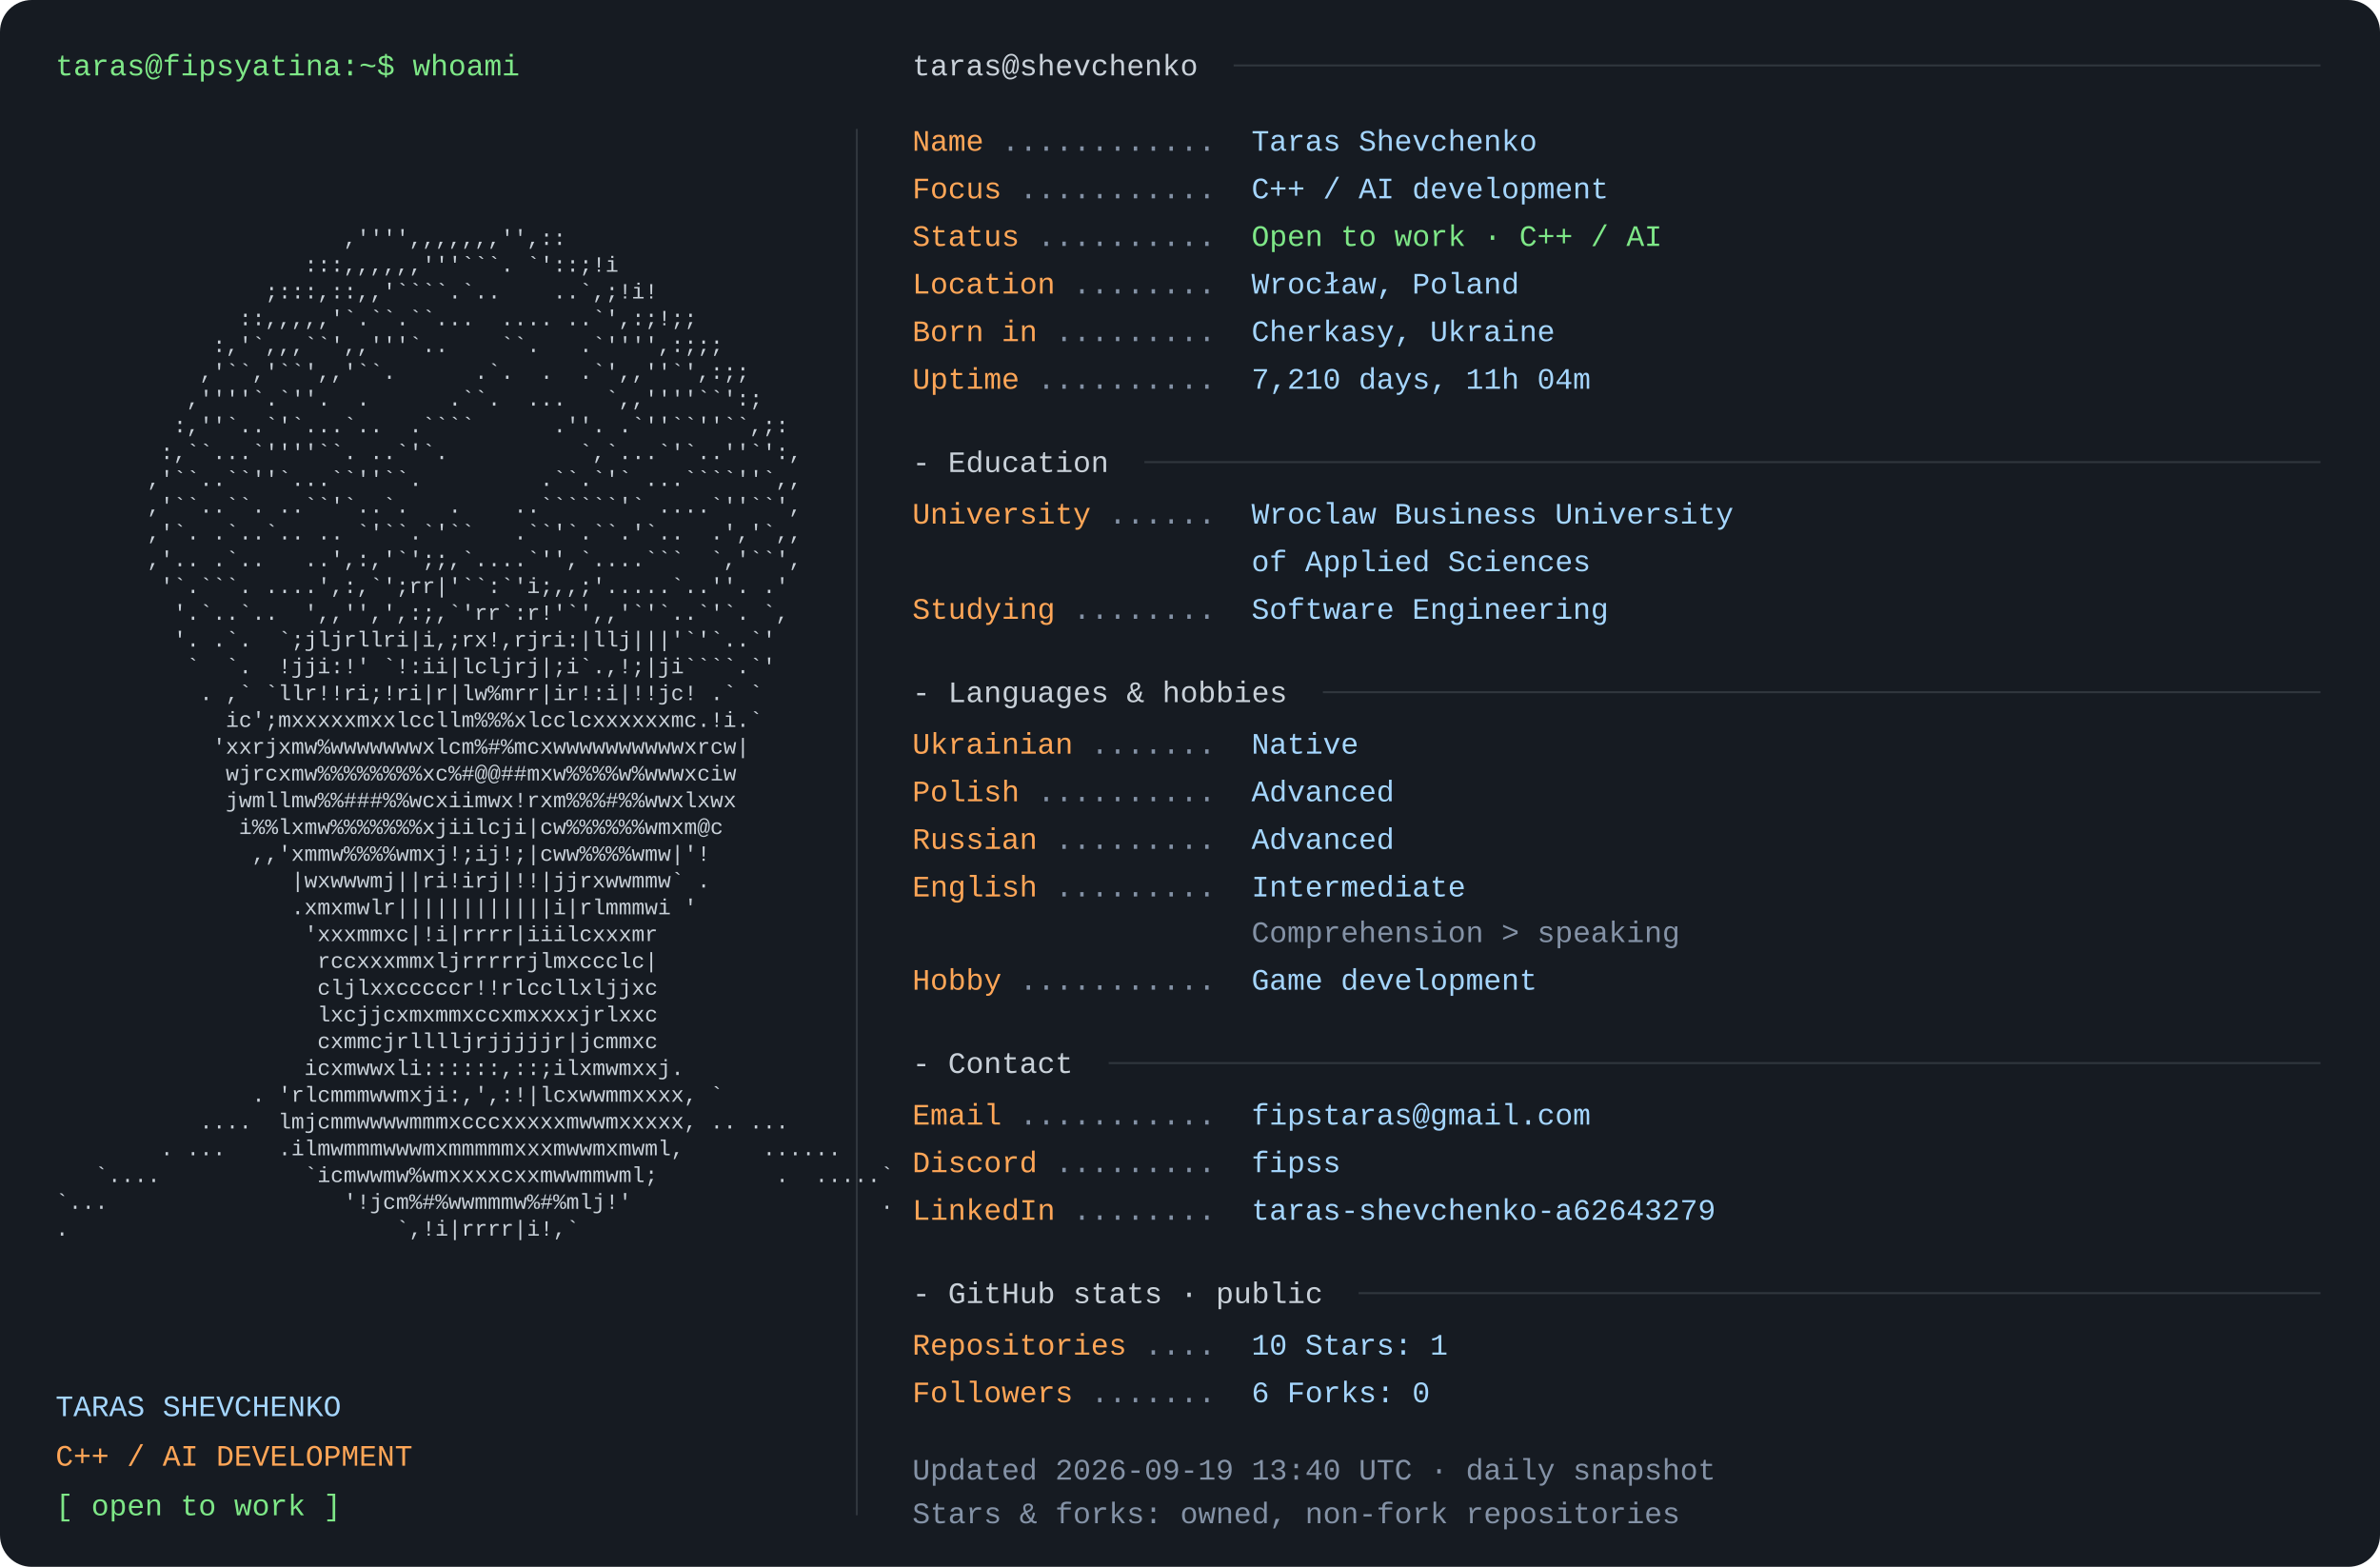
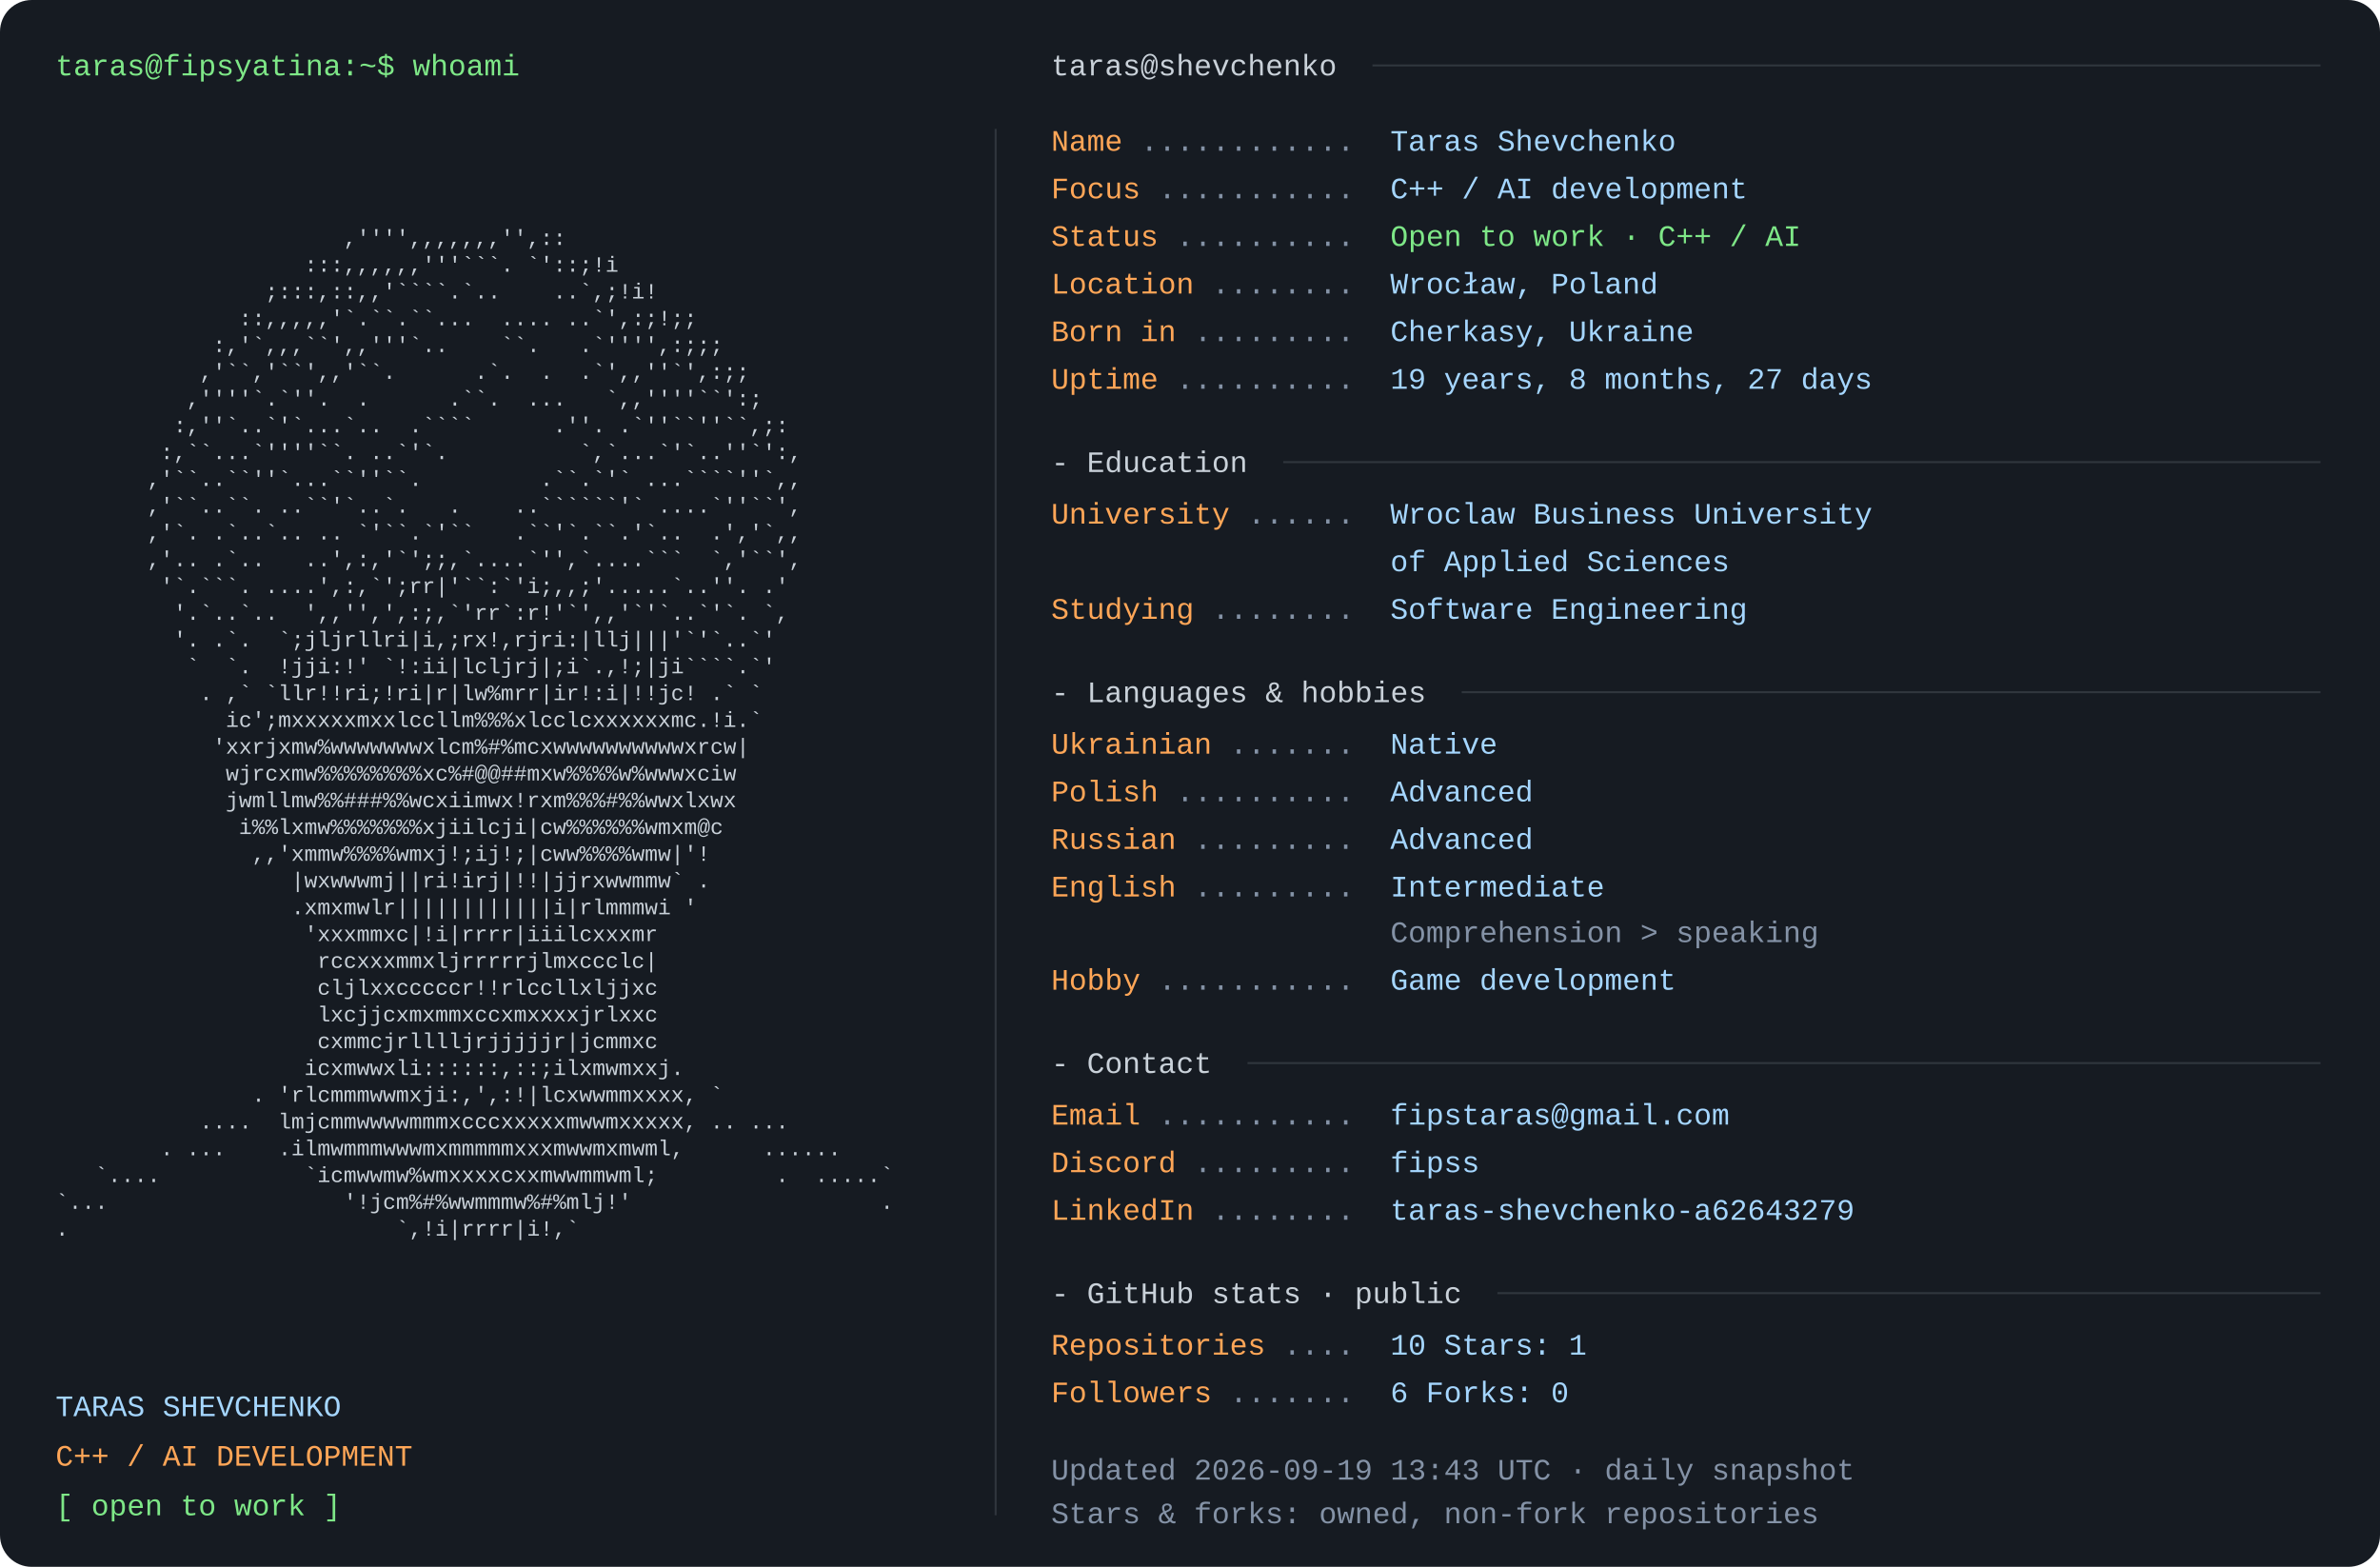
<svg xmlns="http://www.w3.org/2000/svg" width="1200" height="790" viewBox="0 0 1200 790" role="img" aria-labelledby="title desc">
  <rect width="1200" height="790" rx="16" fill="#161b22" />
  <style>text{font-family:Consolas,"Liberation Mono",Menlo,monospace;font-size:15px} .portrait{font-size:11px} text{white-space:pre}</style>
  <text x="28" y="38" fill="#7ee787">taras@fipsyatina:~$ whoami</text>
-   <text x="28" y="110.0" fill="#c9d1d9" class="portrait" xml:space="preserve" textLength="390" lengthAdjust="spacingAndGlyphs">                                                                </text>
-   <text x="28" y="123.5" fill="#c9d1d9" class="portrait" xml:space="preserve" textLength="390" lengthAdjust="spacingAndGlyphs">                      ,'''',,,,,,,'',::                         </text>
-   <text x="28" y="137.0" fill="#c9d1d9" class="portrait" xml:space="preserve" textLength="390" lengthAdjust="spacingAndGlyphs">                   :::,,,,,,'''```. `'::;!i                     </text>
-   <text x="28" y="150.5" fill="#c9d1d9" class="portrait" xml:space="preserve" textLength="390" lengthAdjust="spacingAndGlyphs">                ;:::,::,,'````.`..    ..`,;!i!                  </text>
-   <text x="28" y="164.0" fill="#c9d1d9" class="portrait" xml:space="preserve" textLength="390" lengthAdjust="spacingAndGlyphs">              ::,,,,,'`.``.``...  .... ..`',:;!;;               </text>
-   <text x="28" y="177.5" fill="#c9d1d9" class="portrait" xml:space="preserve" textLength="390" lengthAdjust="spacingAndGlyphs">            :,'`,,,``',,'''`..    ``.   .`'''',:;;;             </text>
-   <text x="28" y="191.0" fill="#c9d1d9" class="portrait" xml:space="preserve" textLength="390" lengthAdjust="spacingAndGlyphs">           ,'``,'``',,'``.      .`.  .  .`',,''`',:;;           </text>
-   <text x="28" y="204.5" fill="#c9d1d9" class="portrait" xml:space="preserve" textLength="390" lengthAdjust="spacingAndGlyphs">          ,''''`.`''.  .      .``.  ...   `,,''''``':;          </text>
-   <text x="28" y="218.0" fill="#c9d1d9" class="portrait" xml:space="preserve" textLength="390" lengthAdjust="spacingAndGlyphs">         :,''`..`'`...`..  .````      .''. .`''``''``,;:        </text>
-   <text x="28" y="231.5" fill="#c9d1d9" class="portrait" xml:space="preserve" textLength="390" lengthAdjust="spacingAndGlyphs">        :,``...`''''``. ..`'`.          `,`...`'`..''`':,       </text>
-   <text x="28" y="245.0" fill="#c9d1d9" class="portrait" xml:space="preserve" textLength="390" lengthAdjust="spacingAndGlyphs">       ,'``..``''`...``''``.         .``.`'` ...````''`,,       </text>
-   <text x="28" y="258.5" fill="#c9d1d9" class="portrait" xml:space="preserve" textLength="390" lengthAdjust="spacingAndGlyphs">       ,'``..``. ..``'`..`.   .    ..``````'` ....`''``',       </text>
-   <text x="28" y="272.0" fill="#c9d1d9" class="portrait" xml:space="preserve" textLength="390" lengthAdjust="spacingAndGlyphs">       ,'`. .`..`.. .. `'``.`'``   .``'`.``.'`..  .','`,,       </text>
-   <text x="28" y="285.5" fill="#c9d1d9" class="portrait" xml:space="preserve" textLength="390" lengthAdjust="spacingAndGlyphs">       ,'.. .`..   ..',:,'`';;,`....`'',`....```  `,'``',       </text>
-   <text x="28" y="299.0" fill="#c9d1d9" class="portrait" xml:space="preserve" textLength="390" lengthAdjust="spacingAndGlyphs">        '`.```. ....',:,`';rr|'``:`'i;,,;'.....`..''. .'        </text>
-   <text x="28" y="312.5" fill="#c9d1d9" class="portrait" xml:space="preserve" textLength="390" lengthAdjust="spacingAndGlyphs">         '.`..`..  ',,'',',:;,`'rr`:r!'`',,'`'`..`'`. `,        </text>
-   <text x="28" y="326.0" fill="#c9d1d9" class="portrait" xml:space="preserve" textLength="390" lengthAdjust="spacingAndGlyphs">         '. .`.  `;jljrllri|i,;rx!,rjri:|llj|||'`'`..`'         </text>
-   <text x="28" y="339.5" fill="#c9d1d9" class="portrait" xml:space="preserve" textLength="390" lengthAdjust="spacingAndGlyphs">          `  `.  !jji:!' `!:ii|lcljrj|;i`.,!;|ji````.`'         </text>
-   <text x="28" y="353.0" fill="#c9d1d9" class="portrait" xml:space="preserve" textLength="390" lengthAdjust="spacingAndGlyphs">           . ,` `llr!!ri;!ri|r|lw%mrr|ir!:i|!!jc! .` `          </text>
-   <text x="28" y="366.5" fill="#c9d1d9" class="portrait" xml:space="preserve" textLength="390" lengthAdjust="spacingAndGlyphs">             ic';mxxxxxmxxlccllm%%%xlcclcxxxxxxmc.!i.`          </text>
-   <text x="28" y="380.0" fill="#c9d1d9" class="portrait" xml:space="preserve" textLength="390" lengthAdjust="spacingAndGlyphs">            'xxrjxmw%wwwwwwwxlcm%#%mcxwwwwwwwwwwxrcw|           </text>
-   <text x="28" y="393.5" fill="#c9d1d9" class="portrait" xml:space="preserve" textLength="390" lengthAdjust="spacingAndGlyphs">             wjrcxmw%%%%%%%%xc%#@@##mxw%%%%w%wwwxciw            </text>
-   <text x="28" y="407.0" fill="#c9d1d9" class="portrait" xml:space="preserve" textLength="390" lengthAdjust="spacingAndGlyphs">             jwmllmw%%###%%wcxiimwx!rxm%%%#%%wwxlxwx            </text>
-   <text x="28" y="420.5" fill="#c9d1d9" class="portrait" xml:space="preserve" textLength="390" lengthAdjust="spacingAndGlyphs">              i%%lxmw%%%%%%%xjiilcji|cw%%%%%%wmxm@c             </text>
-   <text x="28" y="434.0" fill="#c9d1d9" class="portrait" xml:space="preserve" textLength="390" lengthAdjust="spacingAndGlyphs">               ,,'xmmw%%%%wmxj!;ij!;|cww%%%%wmw|'!              </text>
-   <text x="28" y="447.5" fill="#c9d1d9" class="portrait" xml:space="preserve" textLength="390" lengthAdjust="spacingAndGlyphs">                  |wxwwwmj||ri!irj|!!|jjrxwwmmw` .              </text>
-   <text x="28" y="461.0" fill="#c9d1d9" class="portrait" xml:space="preserve" textLength="390" lengthAdjust="spacingAndGlyphs">                  .xmxmwlr||||||||||||i|rlmmmwi '               </text>
-   <text x="28" y="474.5" fill="#c9d1d9" class="portrait" xml:space="preserve" textLength="390" lengthAdjust="spacingAndGlyphs">                   'xxxmmxc|!i|rrrr|iiilcxxxmr                  </text>
-   <text x="28" y="488.0" fill="#c9d1d9" class="portrait" xml:space="preserve" textLength="390" lengthAdjust="spacingAndGlyphs">                    rccxxxmmxljrrrrrjlmxccclc|                  </text>
-   <text x="28" y="501.5" fill="#c9d1d9" class="portrait" xml:space="preserve" textLength="390" lengthAdjust="spacingAndGlyphs">                    cljlxxcccccr!!rlccllxljjxc                  </text>
-   <text x="28" y="515.0" fill="#c9d1d9" class="portrait" xml:space="preserve" textLength="390" lengthAdjust="spacingAndGlyphs">                    lxcjjcxmxmmxccxmxxxxjrlxxc                  </text>
-   <text x="28" y="528.5" fill="#c9d1d9" class="portrait" xml:space="preserve" textLength="390" lengthAdjust="spacingAndGlyphs">                    cxmmcjrlllljrjjjjjr|jcmmxc                  </text>
-   <text x="28" y="542.0" fill="#c9d1d9" class="portrait" xml:space="preserve" textLength="390" lengthAdjust="spacingAndGlyphs">                   icxmwwxli::::::,::;ilxmwmxxj.                </text>
-   <text x="28" y="555.5" fill="#c9d1d9" class="portrait" xml:space="preserve" textLength="390" lengthAdjust="spacingAndGlyphs">               . 'rlcmmmwwmxji:,',:!|lcxwwmmxxxx, `             </text>
-   <text x="28" y="569.0" fill="#c9d1d9" class="portrait" xml:space="preserve" textLength="390" lengthAdjust="spacingAndGlyphs">           ....  lmjcmmwwwwmmmxcccxxxxxmwwmxxxxx, .. ...        </text>
-   <text x="28" y="582.5" fill="#c9d1d9" class="portrait" xml:space="preserve" textLength="390" lengthAdjust="spacingAndGlyphs">        . ...    .ilmwmmmwwwmxmmmmmxxxmwwmxmwml,      ......    </text>
-   <text x="28" y="596.0" fill="#c9d1d9" class="portrait" xml:space="preserve" textLength="390" lengthAdjust="spacingAndGlyphs">   `....           `icmwwmw%wmxxxxcxxmwwmmwml;         .  .....`</text>
-   <text x="28" y="609.5" fill="#c9d1d9" class="portrait" xml:space="preserve" textLength="390" lengthAdjust="spacingAndGlyphs">`...                  '!jcm%#%wwmmmw%#%mlj!'                   .</text>
-   <text x="28" y="623.0" fill="#c9d1d9" class="portrait" xml:space="preserve" textLength="390" lengthAdjust="spacingAndGlyphs">.                         `,!i|rrrr|i!,`                        </text>
-   <text x="28" y="636.5" fill="#c9d1d9" class="portrait" xml:space="preserve" textLength="390" lengthAdjust="spacingAndGlyphs">                                                                </text>
+   <text x="28" y="110.0" fill="#c9d1d9" class="portrait" xml:space="preserve" textLength="460" lengthAdjust="spacingAndGlyphs">                                                                </text>
+   <text x="28" y="123.5" fill="#c9d1d9" class="portrait" xml:space="preserve" textLength="460" lengthAdjust="spacingAndGlyphs">                      ,'''',,,,,,,'',::                         </text>
+   <text x="28" y="137.0" fill="#c9d1d9" class="portrait" xml:space="preserve" textLength="460" lengthAdjust="spacingAndGlyphs">                   :::,,,,,,'''```. `'::;!i                     </text>
+   <text x="28" y="150.5" fill="#c9d1d9" class="portrait" xml:space="preserve" textLength="460" lengthAdjust="spacingAndGlyphs">                ;:::,::,,'````.`..    ..`,;!i!                  </text>
+   <text x="28" y="164.0" fill="#c9d1d9" class="portrait" xml:space="preserve" textLength="460" lengthAdjust="spacingAndGlyphs">              ::,,,,,'`.``.``...  .... ..`',:;!;;               </text>
+   <text x="28" y="177.5" fill="#c9d1d9" class="portrait" xml:space="preserve" textLength="460" lengthAdjust="spacingAndGlyphs">            :,'`,,,``',,'''`..    ``.   .`'''',:;;;             </text>
+   <text x="28" y="191.0" fill="#c9d1d9" class="portrait" xml:space="preserve" textLength="460" lengthAdjust="spacingAndGlyphs">           ,'``,'``',,'``.      .`.  .  .`',,''`',:;;           </text>
+   <text x="28" y="204.5" fill="#c9d1d9" class="portrait" xml:space="preserve" textLength="460" lengthAdjust="spacingAndGlyphs">          ,''''`.`''.  .      .``.  ...   `,,''''``':;          </text>
+   <text x="28" y="218.0" fill="#c9d1d9" class="portrait" xml:space="preserve" textLength="460" lengthAdjust="spacingAndGlyphs">         :,''`..`'`...`..  .````      .''. .`''``''``,;:        </text>
+   <text x="28" y="231.5" fill="#c9d1d9" class="portrait" xml:space="preserve" textLength="460" lengthAdjust="spacingAndGlyphs">        :,``...`''''``. ..`'`.          `,`...`'`..''`':,       </text>
+   <text x="28" y="245.0" fill="#c9d1d9" class="portrait" xml:space="preserve" textLength="460" lengthAdjust="spacingAndGlyphs">       ,'``..``''`...``''``.         .``.`'` ...````''`,,       </text>
+   <text x="28" y="258.5" fill="#c9d1d9" class="portrait" xml:space="preserve" textLength="460" lengthAdjust="spacingAndGlyphs">       ,'``..``. ..``'`..`.   .    ..``````'` ....`''``',       </text>
+   <text x="28" y="272.0" fill="#c9d1d9" class="portrait" xml:space="preserve" textLength="460" lengthAdjust="spacingAndGlyphs">       ,'`. .`..`.. .. `'``.`'``   .``'`.``.'`..  .','`,,       </text>
+   <text x="28" y="285.5" fill="#c9d1d9" class="portrait" xml:space="preserve" textLength="460" lengthAdjust="spacingAndGlyphs">       ,'.. .`..   ..',:,'`';;,`....`'',`....```  `,'``',       </text>
+   <text x="28" y="299.0" fill="#c9d1d9" class="portrait" xml:space="preserve" textLength="460" lengthAdjust="spacingAndGlyphs">        '`.```. ....',:,`';rr|'``:`'i;,,;'.....`..''. .'        </text>
+   <text x="28" y="312.5" fill="#c9d1d9" class="portrait" xml:space="preserve" textLength="460" lengthAdjust="spacingAndGlyphs">         '.`..`..  ',,'',',:;,`'rr`:r!'`',,'`'`..`'`. `,        </text>
+   <text x="28" y="326.0" fill="#c9d1d9" class="portrait" xml:space="preserve" textLength="460" lengthAdjust="spacingAndGlyphs">         '. .`.  `;jljrllri|i,;rx!,rjri:|llj|||'`'`..`'         </text>
+   <text x="28" y="339.5" fill="#c9d1d9" class="portrait" xml:space="preserve" textLength="460" lengthAdjust="spacingAndGlyphs">          `  `.  !jji:!' `!:ii|lcljrj|;i`.,!;|ji````.`'         </text>
+   <text x="28" y="353.0" fill="#c9d1d9" class="portrait" xml:space="preserve" textLength="460" lengthAdjust="spacingAndGlyphs">           . ,` `llr!!ri;!ri|r|lw%mrr|ir!:i|!!jc! .` `          </text>
+   <text x="28" y="366.5" fill="#c9d1d9" class="portrait" xml:space="preserve" textLength="460" lengthAdjust="spacingAndGlyphs">             ic';mxxxxxmxxlccllm%%%xlcclcxxxxxxmc.!i.`          </text>
+   <text x="28" y="380.0" fill="#c9d1d9" class="portrait" xml:space="preserve" textLength="460" lengthAdjust="spacingAndGlyphs">            'xxrjxmw%wwwwwwwxlcm%#%mcxwwwwwwwwwwxrcw|           </text>
+   <text x="28" y="393.5" fill="#c9d1d9" class="portrait" xml:space="preserve" textLength="460" lengthAdjust="spacingAndGlyphs">             wjrcxmw%%%%%%%%xc%#@@##mxw%%%%w%wwwxciw            </text>
+   <text x="28" y="407.0" fill="#c9d1d9" class="portrait" xml:space="preserve" textLength="460" lengthAdjust="spacingAndGlyphs">             jwmllmw%%###%%wcxiimwx!rxm%%%#%%wwxlxwx            </text>
+   <text x="28" y="420.5" fill="#c9d1d9" class="portrait" xml:space="preserve" textLength="460" lengthAdjust="spacingAndGlyphs">              i%%lxmw%%%%%%%xjiilcji|cw%%%%%%wmxm@c             </text>
+   <text x="28" y="434.0" fill="#c9d1d9" class="portrait" xml:space="preserve" textLength="460" lengthAdjust="spacingAndGlyphs">               ,,'xmmw%%%%wmxj!;ij!;|cww%%%%wmw|'!              </text>
+   <text x="28" y="447.5" fill="#c9d1d9" class="portrait" xml:space="preserve" textLength="460" lengthAdjust="spacingAndGlyphs">                  |wxwwwmj||ri!irj|!!|jjrxwwmmw` .              </text>
+   <text x="28" y="461.0" fill="#c9d1d9" class="portrait" xml:space="preserve" textLength="460" lengthAdjust="spacingAndGlyphs">                  .xmxmwlr||||||||||||i|rlmmmwi '               </text>
+   <text x="28" y="474.5" fill="#c9d1d9" class="portrait" xml:space="preserve" textLength="460" lengthAdjust="spacingAndGlyphs">                   'xxxmmxc|!i|rrrr|iiilcxxxmr                  </text>
+   <text x="28" y="488.0" fill="#c9d1d9" class="portrait" xml:space="preserve" textLength="460" lengthAdjust="spacingAndGlyphs">                    rccxxxmmxljrrrrrjlmxccclc|                  </text>
+   <text x="28" y="501.5" fill="#c9d1d9" class="portrait" xml:space="preserve" textLength="460" lengthAdjust="spacingAndGlyphs">                    cljlxxcccccr!!rlccllxljjxc                  </text>
+   <text x="28" y="515.0" fill="#c9d1d9" class="portrait" xml:space="preserve" textLength="460" lengthAdjust="spacingAndGlyphs">                    lxcjjcxmxmmxccxmxxxxjrlxxc                  </text>
+   <text x="28" y="528.5" fill="#c9d1d9" class="portrait" xml:space="preserve" textLength="460" lengthAdjust="spacingAndGlyphs">                    cxmmcjrlllljrjjjjjr|jcmmxc                  </text>
+   <text x="28" y="542.0" fill="#c9d1d9" class="portrait" xml:space="preserve" textLength="460" lengthAdjust="spacingAndGlyphs">                   icxmwwxli::::::,::;ilxmwmxxj.                </text>
+   <text x="28" y="555.5" fill="#c9d1d9" class="portrait" xml:space="preserve" textLength="460" lengthAdjust="spacingAndGlyphs">               . 'rlcmmmwwmxji:,',:!|lcxwwmmxxxx, `             </text>
+   <text x="28" y="569.0" fill="#c9d1d9" class="portrait" xml:space="preserve" textLength="460" lengthAdjust="spacingAndGlyphs">           ....  lmjcmmwwwwmmmxcccxxxxxmwwmxxxxx, .. ...        </text>
+   <text x="28" y="582.5" fill="#c9d1d9" class="portrait" xml:space="preserve" textLength="460" lengthAdjust="spacingAndGlyphs">        . ...    .ilmwmmmwwwmxmmmmmxxxmwwmxmwml,      ......    </text>
+   <text x="28" y="596.0" fill="#c9d1d9" class="portrait" xml:space="preserve" textLength="460" lengthAdjust="spacingAndGlyphs">   `....           `icmwwmw%wmxxxxcxxmwwmmwml;         .  .....`</text>
+   <text x="28" y="609.5" fill="#c9d1d9" class="portrait" xml:space="preserve" textLength="460" lengthAdjust="spacingAndGlyphs">`...                  '!jcm%#%wwmmmw%#%mlj!'                   .</text>
+   <text x="28" y="623.0" fill="#c9d1d9" class="portrait" xml:space="preserve" textLength="460" lengthAdjust="spacingAndGlyphs">.                         `,!i|rrrr|i!,`                        </text>
+   <text x="28" y="636.5" fill="#c9d1d9" class="portrait" xml:space="preserve" textLength="460" lengthAdjust="spacingAndGlyphs">                                                                </text>
  <text x="28" y="714" fill="#a5d6ff">TARAS SHEVCHENKO</text>
  <text x="28" y="739" fill="#ffa657">C++ / AI DEVELOPMENT</text>
  <text x="28" y="764" fill="#7ee787">[ open to work ]</text>
-   <path d="M432 65 V764" stroke="#30363d" />
-   <text x="460" y="38" fill="#c9d1d9">taras@shevchenko</text>
-   <path d="M622 33 H1170" stroke="#30363d" />
-   <text x="460" y="76" fill="#ffa657">Name</text>
-   <text x="505" y="76" fill="#8492a6"> ............ </text>
-   <text x="631" y="76" fill="#a5d6ff">Taras Shevchenko</text>
-   <text x="460" y="100" fill="#ffa657">Focus</text>
-   <text x="514" y="100" fill="#8492a6"> ........... </text>
-   <text x="631" y="100" fill="#a5d6ff">C++ / AI development</text>
-   <text x="460" y="124" fill="#ffa657">Status</text>
-   <text x="523" y="124" fill="#8492a6"> .......... </text>
-   <text x="631" y="124" fill="#7ee787">Open to work · C++ / AI</text>
-   <text x="460" y="148" fill="#ffa657">Location</text>
-   <text x="541" y="148" fill="#8492a6"> ........ </text>
-   <text x="631" y="148" fill="#a5d6ff">Wrocław, Poland</text>
-   <text x="460" y="172" fill="#ffa657">Born in</text>
-   <text x="532" y="172" fill="#8492a6"> ......... </text>
-   <text x="631" y="172" fill="#a5d6ff">Cherkasy, Ukraine</text>
-   <text x="460" y="196" fill="#ffa657">Uptime</text>
-   <text x="523" y="196" fill="#8492a6"> .......... </text>
-   <text x="631" y="196" fill="#a5d6ff">7,210 days, 11h 04m</text>
-   <text x="460" y="238" fill="#c9d1d9">- Education</text>
-   <path d="M577 233 H1170" stroke="#30363d" />
-   <text x="460" y="264" fill="#ffa657">University</text>
-   <text x="559" y="264" fill="#8492a6"> ...... </text>
-   <text x="631" y="264" fill="#a5d6ff">Wroclaw Business University</text>
-   <text x="631" y="288" fill="#a5d6ff">of Applied Sciences</text>
-   <text x="460" y="312" fill="#ffa657">Studying</text>
-   <text x="541" y="312" fill="#8492a6"> ........ </text>
-   <text x="631" y="312" fill="#a5d6ff">Software Engineering</text>
-   <text x="460" y="354" fill="#c9d1d9">- Languages &amp; hobbies</text>
-   <path d="M667 349 H1170" stroke="#30363d" />
-   <text x="460" y="380" fill="#ffa657">Ukrainian</text>
-   <text x="550" y="380" fill="#8492a6"> ....... </text>
-   <text x="631" y="380" fill="#a5d6ff">Native</text>
-   <text x="460" y="404" fill="#ffa657">Polish</text>
-   <text x="523" y="404" fill="#8492a6"> .......... </text>
-   <text x="631" y="404" fill="#a5d6ff">Advanced</text>
-   <text x="460" y="428" fill="#ffa657">Russian</text>
-   <text x="532" y="428" fill="#8492a6"> ......... </text>
-   <text x="631" y="428" fill="#a5d6ff">Advanced</text>
-   <text x="460" y="452" fill="#ffa657">English</text>
-   <text x="532" y="452" fill="#8492a6"> ......... </text>
-   <text x="631" y="452" fill="#a5d6ff">Intermediate</text>
-   <text x="631" y="475" fill="#8492a6">Comprehension &gt; speaking</text>
-   <text x="460" y="499" fill="#ffa657">Hobby</text>
-   <text x="514" y="499" fill="#8492a6"> ........... </text>
-   <text x="631" y="499" fill="#a5d6ff">Game development</text>
-   <text x="460" y="541" fill="#c9d1d9">- Contact</text>
-   <path d="M559 536 H1170" stroke="#30363d" />
-   <text x="460" y="567" fill="#ffa657">Email</text>
-   <text x="514" y="567" fill="#8492a6"> ........... </text>
-   <text x="631" y="567" fill="#a5d6ff">fipstaras@gmail.com</text>
-   <text x="460" y="591" fill="#ffa657">Discord</text>
-   <text x="532" y="591" fill="#8492a6"> ......... </text>
-   <text x="631" y="591" fill="#a5d6ff">fipss</text>
-   <text x="460" y="615" fill="#ffa657">LinkedIn</text>
-   <text x="541" y="615" fill="#8492a6"> ........ </text>
-   <text x="631" y="615" fill="#a5d6ff">taras-shevchenko-a62643279</text>
-   <text x="460" y="657" fill="#c9d1d9">- GitHub stats · public</text>
-   <path d="M685 652 H1170" stroke="#30363d" />
-   <text x="460" y="683" fill="#ffa657">Repositories</text>
-   <text x="577" y="683" fill="#8492a6"> .... </text>
-   <text x="631" y="683" fill="#a5d6ff">10       Stars: 1</text>
-   <text x="460" y="707" fill="#ffa657">Followers</text>
-   <text x="550" y="707" fill="#8492a6"> ....... </text>
-   <text x="631" y="707" fill="#a5d6ff">6       Forks: 0</text>
-   <text x="460" y="746" fill="#8492a6">Updated 2026-09-19 13:40 UTC · daily snapshot</text>
-   <text x="460" y="768" fill="#8492a6">Stars &amp; forks: owned, non-fork repositories</text>
+   <path d="M502 65 V764" stroke="#30363d" />
+   <text x="530" y="38" fill="#c9d1d9">taras@shevchenko</text>
+   <path d="M692 33 H1170" stroke="#30363d" />
+   <text x="530" y="76" fill="#ffa657">Name</text>
+   <text x="575" y="76" fill="#8492a6"> ............ </text>
+   <text x="701" y="76" fill="#a5d6ff">Taras Shevchenko</text>
+   <text x="530" y="100" fill="#ffa657">Focus</text>
+   <text x="584" y="100" fill="#8492a6"> ........... </text>
+   <text x="701" y="100" fill="#a5d6ff">C++ / AI development</text>
+   <text x="530" y="124" fill="#ffa657">Status</text>
+   <text x="593" y="124" fill="#8492a6"> .......... </text>
+   <text x="701" y="124" fill="#7ee787">Open to work · C++ / AI</text>
+   <text x="530" y="148" fill="#ffa657">Location</text>
+   <text x="611" y="148" fill="#8492a6"> ........ </text>
+   <text x="701" y="148" fill="#a5d6ff">Wrocław, Poland</text>
+   <text x="530" y="172" fill="#ffa657">Born in</text>
+   <text x="602" y="172" fill="#8492a6"> ......... </text>
+   <text x="701" y="172" fill="#a5d6ff">Cherkasy, Ukraine</text>
+   <text x="530" y="196" fill="#ffa657">Uptime</text>
+   <text x="593" y="196" fill="#8492a6"> .......... </text>
+   <text x="701" y="196" fill="#a5d6ff">19 years, 8 months, 27 days</text>
+   <text x="530" y="238" fill="#c9d1d9">- Education</text>
+   <path d="M647 233 H1170" stroke="#30363d" />
+   <text x="530" y="264" fill="#ffa657">University</text>
+   <text x="629" y="264" fill="#8492a6"> ...... </text>
+   <text x="701" y="264" fill="#a5d6ff">Wroclaw Business University</text>
+   <text x="701" y="288" fill="#a5d6ff">of Applied Sciences</text>
+   <text x="530" y="312" fill="#ffa657">Studying</text>
+   <text x="611" y="312" fill="#8492a6"> ........ </text>
+   <text x="701" y="312" fill="#a5d6ff">Software Engineering</text>
+   <text x="530" y="354" fill="#c9d1d9">- Languages &amp; hobbies</text>
+   <path d="M737 349 H1170" stroke="#30363d" />
+   <text x="530" y="380" fill="#ffa657">Ukrainian</text>
+   <text x="620" y="380" fill="#8492a6"> ....... </text>
+   <text x="701" y="380" fill="#a5d6ff">Native</text>
+   <text x="530" y="404" fill="#ffa657">Polish</text>
+   <text x="593" y="404" fill="#8492a6"> .......... </text>
+   <text x="701" y="404" fill="#a5d6ff">Advanced</text>
+   <text x="530" y="428" fill="#ffa657">Russian</text>
+   <text x="602" y="428" fill="#8492a6"> ......... </text>
+   <text x="701" y="428" fill="#a5d6ff">Advanced</text>
+   <text x="530" y="452" fill="#ffa657">English</text>
+   <text x="602" y="452" fill="#8492a6"> ......... </text>
+   <text x="701" y="452" fill="#a5d6ff">Intermediate</text>
+   <text x="701" y="475" fill="#8492a6">Comprehension &gt; speaking</text>
+   <text x="530" y="499" fill="#ffa657">Hobby</text>
+   <text x="584" y="499" fill="#8492a6"> ........... </text>
+   <text x="701" y="499" fill="#a5d6ff">Game development</text>
+   <text x="530" y="541" fill="#c9d1d9">- Contact</text>
+   <path d="M629 536 H1170" stroke="#30363d" />
+   <text x="530" y="567" fill="#ffa657">Email</text>
+   <text x="584" y="567" fill="#8492a6"> ........... </text>
+   <text x="701" y="567" fill="#a5d6ff">fipstaras@gmail.com</text>
+   <text x="530" y="591" fill="#ffa657">Discord</text>
+   <text x="602" y="591" fill="#8492a6"> ......... </text>
+   <text x="701" y="591" fill="#a5d6ff">fipss</text>
+   <text x="530" y="615" fill="#ffa657">LinkedIn</text>
+   <text x="611" y="615" fill="#8492a6"> ........ </text>
+   <text x="701" y="615" fill="#a5d6ff">taras-shevchenko-a62643279</text>
+   <text x="530" y="657" fill="#c9d1d9">- GitHub stats · public</text>
+   <path d="M755 652 H1170" stroke="#30363d" />
+   <text x="530" y="683" fill="#ffa657">Repositories</text>
+   <text x="647" y="683" fill="#8492a6"> .... </text>
+   <text x="701" y="683" fill="#a5d6ff">10       Stars: 1</text>
+   <text x="530" y="707" fill="#ffa657">Followers</text>
+   <text x="620" y="707" fill="#8492a6"> ....... </text>
+   <text x="701" y="707" fill="#a5d6ff">6       Forks: 0</text>
+   <text x="530" y="746" fill="#8492a6">Updated 2026-09-19 13:43 UTC · daily snapshot</text>
+   <text x="530" y="768" fill="#8492a6">Stars &amp; forks: owned, non-fork repositories</text>
</svg>
